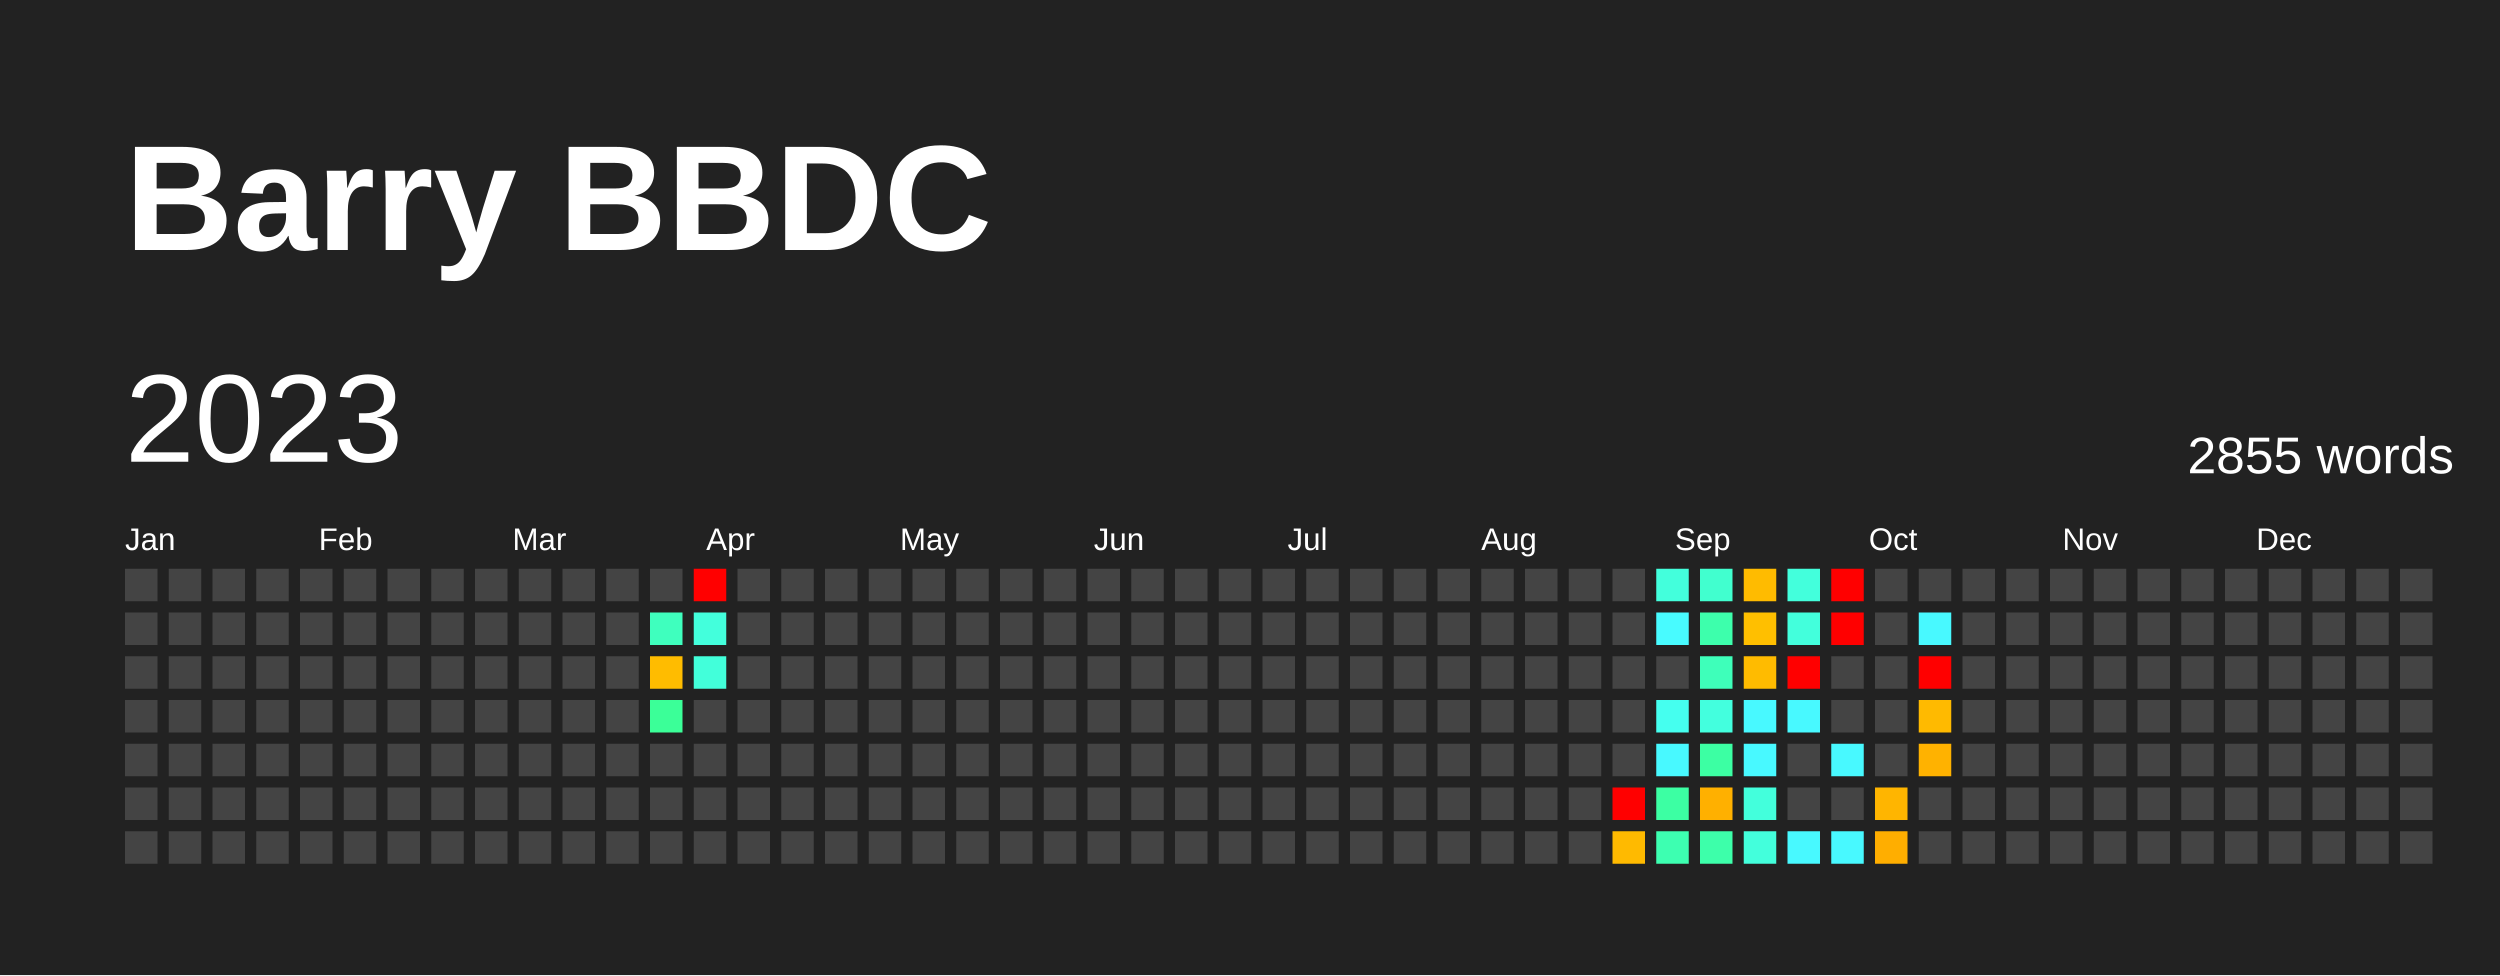
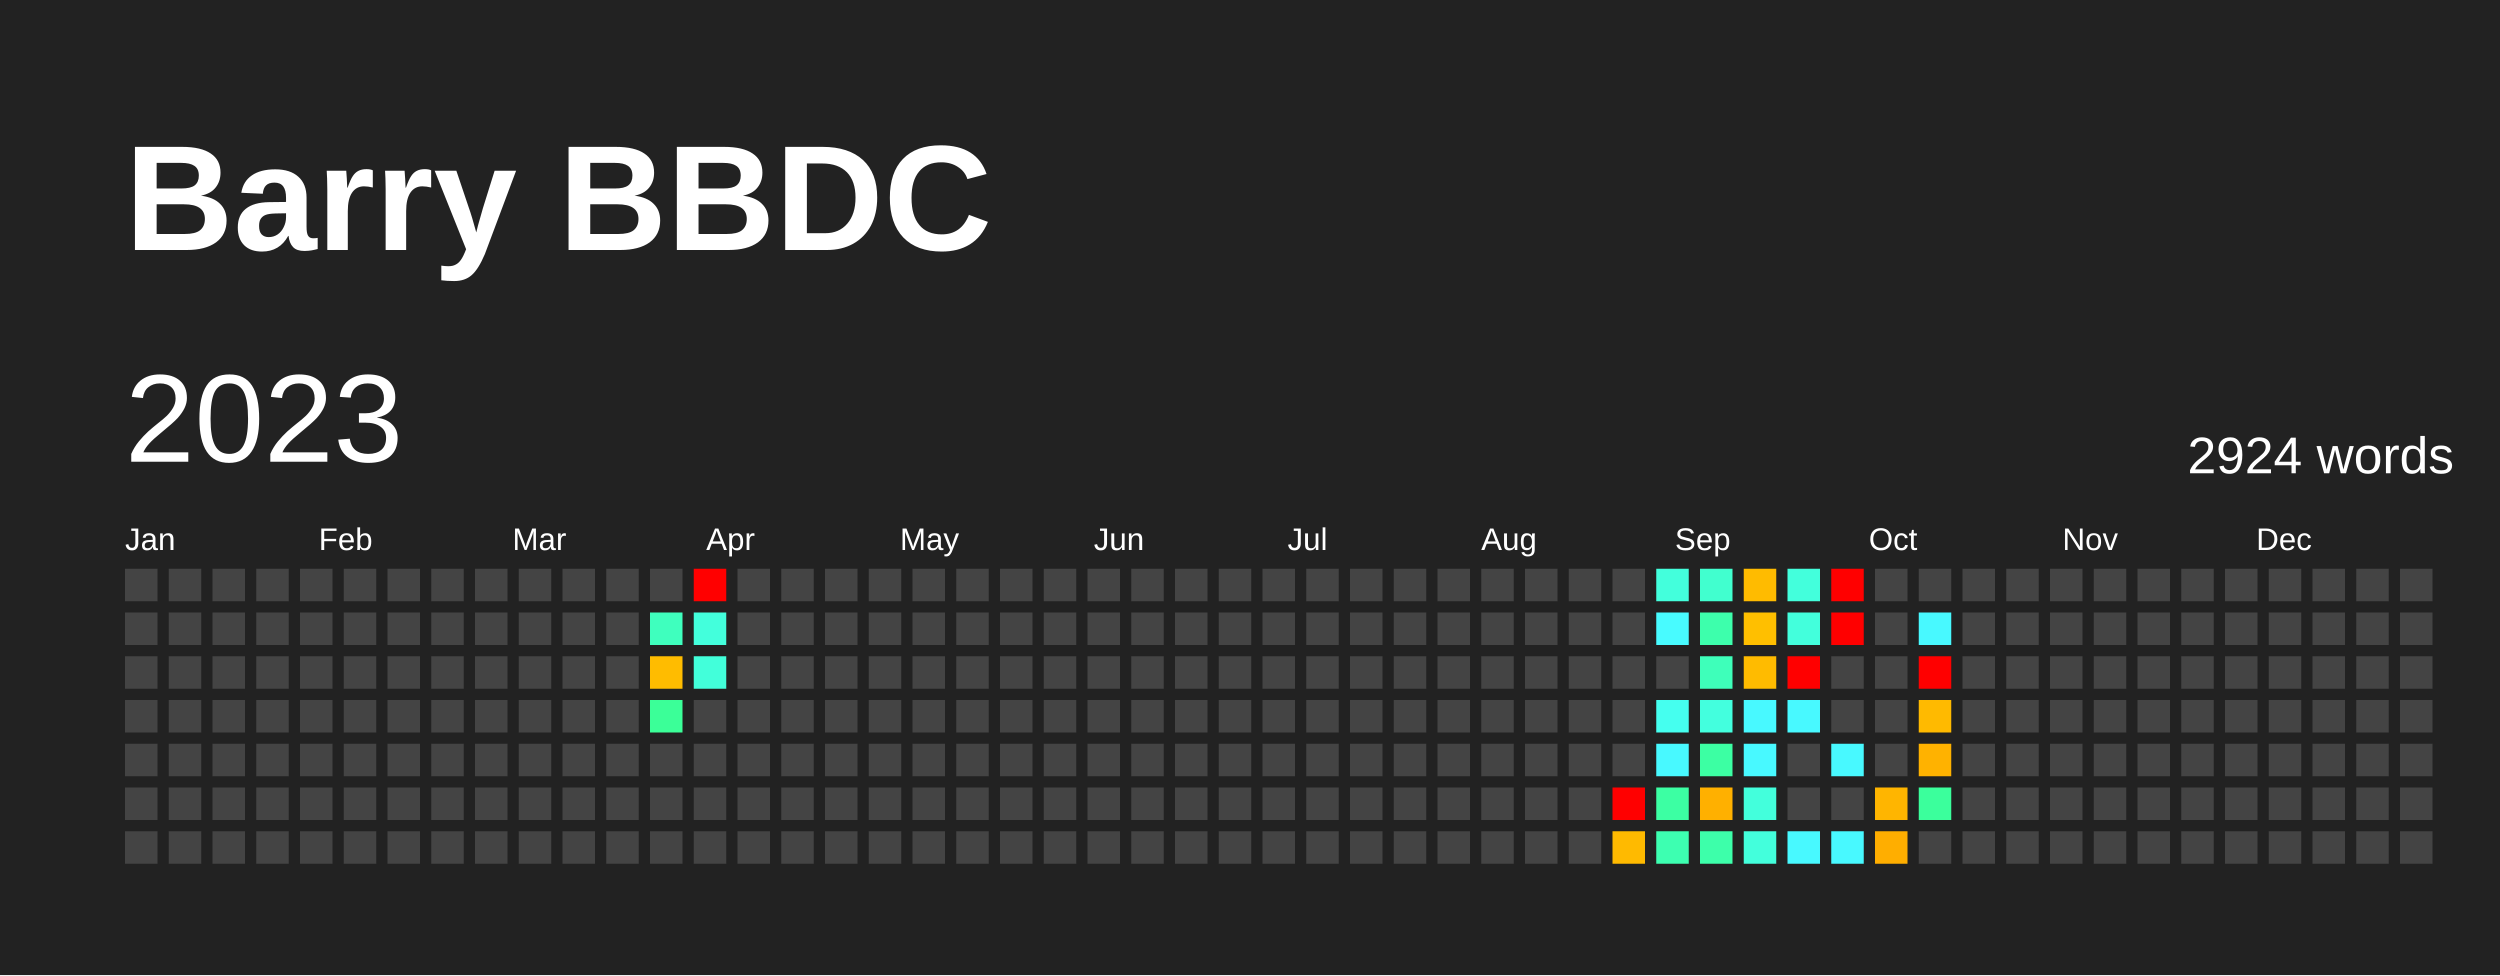
<svg xmlns="http://www.w3.org/2000/svg" baseProfile="full" height="78mm" version="1.1" viewBox="0,0,200,78" width="200mm">
  <defs />
  <rect fill="#222222" height="78" width="200" x="0" y="0" />
  <text fill="#FFFFFF" style="font-size:12px; font-family:Arial; font-weight:bold;" x="10" y="20">Barry BBDC</text>
  <text dominant-baseline="hanging" fill="#FFFFFF" style="font-size:10.0px; font-family:Arial;" x="10" y="30">2023</text>
-   <text dominant-baseline="hanging" fill="#FFFFFF" style="font-size:4.125px; font-family:Arial;" x="175" y="35">2855 words</text>
+   <text dominant-baseline="hanging" fill="#FFFFFF" style="font-size:4.125px; font-family:Arial;" x="175" y="35">2924 words</text>
  <text fill="#FFFFFF" style="font-size:2.5px; font-family:Arial" x="10.0" y="44">Jan</text>
  <text fill="#FFFFFF" style="font-size:2.5px; font-family:Arial" x="25.5" y="44">Feb</text>
  <text fill="#FFFFFF" style="font-size:2.5px; font-family:Arial" x="41.0" y="44">Mar</text>
  <text fill="#FFFFFF" style="font-size:2.5px; font-family:Arial" x="56.5" y="44">Apr</text>
  <text fill="#FFFFFF" style="font-size:2.5px; font-family:Arial" x="72.0" y="44">May</text>
  <text fill="#FFFFFF" style="font-size:2.5px; font-family:Arial" x="87.5" y="44">Jun</text>
  <text fill="#FFFFFF" style="font-size:2.5px; font-family:Arial" x="103.0" y="44">Jul</text>
  <text fill="#FFFFFF" style="font-size:2.5px; font-family:Arial" x="118.5" y="44">Aug</text>
  <text fill="#FFFFFF" style="font-size:2.5px; font-family:Arial" x="134.0" y="44">Sep</text>
  <text fill="#FFFFFF" style="font-size:2.5px; font-family:Arial" x="149.5" y="44">Oct</text>
  <text fill="#FFFFFF" style="font-size:2.5px; font-family:Arial" x="165.0" y="44">Nov</text>
  <text fill="#FFFFFF" style="font-size:2.5px; font-family:Arial" x="180.5" y="44">Dec</text>
  <rect fill="#444444" height="2.6" width="2.6" x="10.0" y="45.5" />
  <rect fill="#444444" height="2.6" width="2.6" x="10.0" y="49.0" />
  <rect fill="#444444" height="2.6" width="2.6" x="10.0" y="52.5" />
  <rect fill="#444444" height="2.6" width="2.6" x="10.0" y="56.0" />
  <rect fill="#444444" height="2.6" width="2.6" x="10.0" y="59.5" />
  <rect fill="#444444" height="2.6" width="2.6" x="10.0" y="63.0" />
  <rect fill="#444444" height="2.6" width="2.6" x="10.0" y="66.5" />
  <rect fill="#444444" height="2.6" width="2.6" x="13.5" y="45.5" />
  <rect fill="#444444" height="2.6" width="2.6" x="13.5" y="49.0" />
  <rect fill="#444444" height="2.6" width="2.6" x="13.5" y="52.5" />
  <rect fill="#444444" height="2.6" width="2.6" x="13.5" y="56.0" />
  <rect fill="#444444" height="2.6" width="2.6" x="13.5" y="59.5" />
  <rect fill="#444444" height="2.6" width="2.6" x="13.5" y="63.0" />
  <rect fill="#444444" height="2.6" width="2.6" x="13.5" y="66.5" />
  <rect fill="#444444" height="2.6" width="2.6" x="17.0" y="45.5" />
  <rect fill="#444444" height="2.6" width="2.6" x="17.0" y="49.0" />
  <rect fill="#444444" height="2.6" width="2.6" x="17.0" y="52.5" />
  <rect fill="#444444" height="2.6" width="2.6" x="17.0" y="56.0" />
  <rect fill="#444444" height="2.6" width="2.6" x="17.0" y="59.5" />
  <rect fill="#444444" height="2.6" width="2.6" x="17.0" y="63.0" />
  <rect fill="#444444" height="2.6" width="2.6" x="17.0" y="66.5" />
  <rect fill="#444444" height="2.6" width="2.6" x="20.5" y="45.5" />
  <rect fill="#444444" height="2.6" width="2.6" x="20.5" y="49.0" />
  <rect fill="#444444" height="2.6" width="2.6" x="20.5" y="52.5" />
  <rect fill="#444444" height="2.6" width="2.6" x="20.5" y="56.0" />
  <rect fill="#444444" height="2.6" width="2.6" x="20.5" y="59.5" />
  <rect fill="#444444" height="2.6" width="2.6" x="20.5" y="63.0" />
  <rect fill="#444444" height="2.6" width="2.6" x="20.5" y="66.5" />
  <rect fill="#444444" height="2.6" width="2.6" x="24.0" y="45.5" />
  <rect fill="#444444" height="2.6" width="2.6" x="24.0" y="49.0" />
  <rect fill="#444444" height="2.6" width="2.6" x="24.0" y="52.5" />
  <rect fill="#444444" height="2.6" width="2.6" x="24.0" y="56.0" />
  <rect fill="#444444" height="2.6" width="2.6" x="24.0" y="59.5" />
  <rect fill="#444444" height="2.6" width="2.6" x="24.0" y="63.0" />
  <rect fill="#444444" height="2.6" width="2.6" x="24.0" y="66.5" />
  <rect fill="#444444" height="2.6" width="2.6" x="27.5" y="45.5" />
  <rect fill="#444444" height="2.6" width="2.6" x="27.5" y="49.0" />
  <rect fill="#444444" height="2.6" width="2.6" x="27.5" y="52.5" />
  <rect fill="#444444" height="2.6" width="2.6" x="27.5" y="56.0" />
  <rect fill="#444444" height="2.6" width="2.6" x="27.5" y="59.5" />
  <rect fill="#444444" height="2.6" width="2.6" x="27.5" y="63.0" />
  <rect fill="#444444" height="2.6" width="2.6" x="27.5" y="66.5" />
  <rect fill="#444444" height="2.6" width="2.6" x="31.0" y="45.5" />
  <rect fill="#444444" height="2.6" width="2.6" x="31.0" y="49.0" />
  <rect fill="#444444" height="2.6" width="2.6" x="31.0" y="52.5" />
  <rect fill="#444444" height="2.6" width="2.6" x="31.0" y="56.0" />
  <rect fill="#444444" height="2.6" width="2.6" x="31.0" y="59.5" />
  <rect fill="#444444" height="2.6" width="2.6" x="31.0" y="63.0" />
  <rect fill="#444444" height="2.6" width="2.6" x="31.0" y="66.5" />
  <rect fill="#444444" height="2.6" width="2.6" x="34.5" y="45.5" />
  <rect fill="#444444" height="2.6" width="2.6" x="34.5" y="49.0" />
  <rect fill="#444444" height="2.6" width="2.6" x="34.5" y="52.5" />
  <rect fill="#444444" height="2.6" width="2.6" x="34.5" y="56.0" />
  <rect fill="#444444" height="2.6" width="2.6" x="34.5" y="59.5" />
  <rect fill="#444444" height="2.6" width="2.6" x="34.5" y="63.0" />
  <rect fill="#444444" height="2.6" width="2.6" x="34.5" y="66.5" />
  <rect fill="#444444" height="2.6" width="2.6" x="38.0" y="45.5" />
  <rect fill="#444444" height="2.6" width="2.6" x="38.0" y="49.0" />
  <rect fill="#444444" height="2.6" width="2.6" x="38.0" y="52.5" />
  <rect fill="#444444" height="2.6" width="2.6" x="38.0" y="56.0" />
  <rect fill="#444444" height="2.6" width="2.6" x="38.0" y="59.5" />
  <rect fill="#444444" height="2.6" width="2.6" x="38.0" y="63.0" />
  <rect fill="#444444" height="2.6" width="2.6" x="38.0" y="66.5" />
  <rect fill="#444444" height="2.6" width="2.6" x="41.5" y="45.5" />
  <rect fill="#444444" height="2.6" width="2.6" x="41.5" y="49.0" />
  <rect fill="#444444" height="2.6" width="2.6" x="41.5" y="52.5" />
  <rect fill="#444444" height="2.6" width="2.6" x="41.5" y="56.0" />
  <rect fill="#444444" height="2.6" width="2.6" x="41.5" y="59.5" />
  <rect fill="#444444" height="2.6" width="2.6" x="41.5" y="63.0" />
  <rect fill="#444444" height="2.6" width="2.6" x="41.5" y="66.5" />
  <rect fill="#444444" height="2.6" width="2.6" x="45.0" y="45.5" />
  <rect fill="#444444" height="2.6" width="2.6" x="45.0" y="49.0" />
  <rect fill="#444444" height="2.6" width="2.6" x="45.0" y="52.5" />
  <rect fill="#444444" height="2.6" width="2.6" x="45.0" y="56.0" />
  <rect fill="#444444" height="2.6" width="2.6" x="45.0" y="59.5" />
  <rect fill="#444444" height="2.6" width="2.6" x="45.0" y="63.0" />
  <rect fill="#444444" height="2.6" width="2.6" x="45.0" y="66.5" />
  <rect fill="#444444" height="2.6" width="2.6" x="48.5" y="45.5" />
  <rect fill="#444444" height="2.6" width="2.6" x="48.5" y="49.0" />
  <rect fill="#444444" height="2.6" width="2.6" x="48.5" y="52.5" />
  <rect fill="#444444" height="2.6" width="2.6" x="48.5" y="56.0" />
  <rect fill="#444444" height="2.6" width="2.6" x="48.5" y="59.5" />
  <rect fill="#444444" height="2.6" width="2.6" x="48.5" y="63.0" />
  <rect fill="#444444" height="2.6" width="2.6" x="48.5" y="66.5" />
  <rect fill="#444444" height="2.6" width="2.6" x="52.0" y="45.5" />
  <rect fill="#3fffbe" height="2.6" width="2.6" x="52.0" y="49.0" />
  <rect fill="#ffbc00" height="2.6" width="2.6" x="52.0" y="52.5" />
  <rect fill="#3bff98" height="2.6" width="2.6" x="52.0" y="56.0" />
  <rect fill="#444444" height="2.6" width="2.6" x="52.0" y="59.5" />
  <rect fill="#444444" height="2.6" width="2.6" x="52.0" y="63.0" />
  <rect fill="#444444" height="2.6" width="2.6" x="52.0" y="66.5" />
  <rect fill="red" height="2.6" width="2.6" x="55.5" y="45.5" />
  <rect fill="#43ffdc" height="2.6" width="2.6" x="55.5" y="49.0" />
  <rect fill="#42ffda" height="2.6" width="2.6" x="55.5" y="52.5" />
  <rect fill="#444444" height="2.6" width="2.6" x="55.5" y="56.0" />
  <rect fill="#444444" height="2.6" width="2.6" x="55.5" y="59.5" />
  <rect fill="#444444" height="2.6" width="2.6" x="55.5" y="63.0" />
  <rect fill="#444444" height="2.6" width="2.6" x="55.5" y="66.5" />
  <rect fill="#444444" height="2.6" width="2.6" x="59.0" y="45.5" />
  <rect fill="#444444" height="2.6" width="2.6" x="59.0" y="49.0" />
  <rect fill="#444444" height="2.6" width="2.6" x="59.0" y="52.5" />
  <rect fill="#444444" height="2.6" width="2.6" x="59.0" y="56.0" />
  <rect fill="#444444" height="2.6" width="2.6" x="59.0" y="59.5" />
  <rect fill="#444444" height="2.6" width="2.6" x="59.0" y="63.0" />
  <rect fill="#444444" height="2.6" width="2.6" x="59.0" y="66.5" />
  <rect fill="#444444" height="2.6" width="2.6" x="62.5" y="45.5" />
  <rect fill="#444444" height="2.6" width="2.6" x="62.5" y="49.0" />
  <rect fill="#444444" height="2.6" width="2.6" x="62.5" y="52.5" />
  <rect fill="#444444" height="2.6" width="2.6" x="62.5" y="56.0" />
  <rect fill="#444444" height="2.6" width="2.6" x="62.5" y="59.5" />
  <rect fill="#444444" height="2.6" width="2.6" x="62.5" y="63.0" />
  <rect fill="#444444" height="2.6" width="2.6" x="62.5" y="66.5" />
  <rect fill="#444444" height="2.6" width="2.6" x="66.0" y="45.5" />
  <rect fill="#444444" height="2.6" width="2.6" x="66.0" y="49.0" />
  <rect fill="#444444" height="2.6" width="2.6" x="66.0" y="52.5" />
  <rect fill="#444444" height="2.6" width="2.6" x="66.0" y="56.0" />
  <rect fill="#444444" height="2.6" width="2.6" x="66.0" y="59.5" />
  <rect fill="#444444" height="2.6" width="2.6" x="66.0" y="63.0" />
  <rect fill="#444444" height="2.6" width="2.6" x="66.0" y="66.5" />
  <rect fill="#444444" height="2.6" width="2.6" x="69.5" y="45.5" />
  <rect fill="#444444" height="2.6" width="2.6" x="69.5" y="49.0" />
  <rect fill="#444444" height="2.6" width="2.6" x="69.5" y="52.5" />
  <rect fill="#444444" height="2.6" width="2.6" x="69.5" y="56.0" />
  <rect fill="#444444" height="2.6" width="2.6" x="69.5" y="59.5" />
  <rect fill="#444444" height="2.6" width="2.6" x="69.5" y="63.0" />
  <rect fill="#444444" height="2.6" width="2.6" x="69.5" y="66.5" />
  <rect fill="#444444" height="2.6" width="2.6" x="73.0" y="45.5" />
  <rect fill="#444444" height="2.6" width="2.6" x="73.0" y="49.0" />
  <rect fill="#444444" height="2.6" width="2.6" x="73.0" y="52.5" />
  <rect fill="#444444" height="2.6" width="2.6" x="73.0" y="56.0" />
  <rect fill="#444444" height="2.6" width="2.6" x="73.0" y="59.5" />
  <rect fill="#444444" height="2.6" width="2.6" x="73.0" y="63.0" />
  <rect fill="#444444" height="2.6" width="2.6" x="73.0" y="66.5" />
  <rect fill="#444444" height="2.6" width="2.6" x="76.5" y="45.5" />
  <rect fill="#444444" height="2.6" width="2.6" x="76.5" y="49.0" />
  <rect fill="#444444" height="2.6" width="2.6" x="76.5" y="52.5" />
  <rect fill="#444444" height="2.6" width="2.6" x="76.5" y="56.0" />
  <rect fill="#444444" height="2.6" width="2.6" x="76.5" y="59.5" />
  <rect fill="#444444" height="2.6" width="2.6" x="76.5" y="63.0" />
  <rect fill="#444444" height="2.6" width="2.6" x="76.5" y="66.5" />
  <rect fill="#444444" height="2.6" width="2.6" x="80.0" y="45.5" />
  <rect fill="#444444" height="2.6" width="2.6" x="80.0" y="49.0" />
  <rect fill="#444444" height="2.6" width="2.6" x="80.0" y="52.5" />
  <rect fill="#444444" height="2.6" width="2.6" x="80.0" y="56.0" />
  <rect fill="#444444" height="2.6" width="2.6" x="80.0" y="59.5" />
  <rect fill="#444444" height="2.6" width="2.6" x="80.0" y="63.0" />
  <rect fill="#444444" height="2.6" width="2.6" x="80.0" y="66.5" />
  <rect fill="#444444" height="2.6" width="2.6" x="83.5" y="45.5" />
  <rect fill="#444444" height="2.6" width="2.6" x="83.5" y="49.0" />
  <rect fill="#444444" height="2.6" width="2.6" x="83.5" y="52.5" />
  <rect fill="#444444" height="2.6" width="2.6" x="83.5" y="56.0" />
  <rect fill="#444444" height="2.6" width="2.6" x="83.5" y="59.5" />
  <rect fill="#444444" height="2.6" width="2.6" x="83.5" y="63.0" />
  <rect fill="#444444" height="2.6" width="2.6" x="83.5" y="66.5" />
  <rect fill="#444444" height="2.6" width="2.6" x="87.0" y="45.5" />
  <rect fill="#444444" height="2.6" width="2.6" x="87.0" y="49.0" />
  <rect fill="#444444" height="2.6" width="2.6" x="87.0" y="52.5" />
  <rect fill="#444444" height="2.6" width="2.6" x="87.0" y="56.0" />
  <rect fill="#444444" height="2.6" width="2.6" x="87.0" y="59.5" />
  <rect fill="#444444" height="2.6" width="2.6" x="87.0" y="63.0" />
  <rect fill="#444444" height="2.6" width="2.6" x="87.0" y="66.5" />
  <rect fill="#444444" height="2.6" width="2.6" x="90.5" y="45.5" />
  <rect fill="#444444" height="2.6" width="2.6" x="90.5" y="49.0" />
  <rect fill="#444444" height="2.6" width="2.6" x="90.5" y="52.5" />
  <rect fill="#444444" height="2.6" width="2.6" x="90.5" y="56.0" />
  <rect fill="#444444" height="2.6" width="2.6" x="90.5" y="59.5" />
  <rect fill="#444444" height="2.6" width="2.6" x="90.5" y="63.0" />
  <rect fill="#444444" height="2.6" width="2.6" x="90.5" y="66.5" />
  <rect fill="#444444" height="2.6" width="2.6" x="94.0" y="45.5" />
  <rect fill="#444444" height="2.6" width="2.6" x="94.0" y="49.0" />
  <rect fill="#444444" height="2.6" width="2.6" x="94.0" y="52.5" />
  <rect fill="#444444" height="2.6" width="2.6" x="94.0" y="56.0" />
  <rect fill="#444444" height="2.6" width="2.6" x="94.0" y="59.5" />
  <rect fill="#444444" height="2.6" width="2.6" x="94.0" y="63.0" />
  <rect fill="#444444" height="2.6" width="2.6" x="94.0" y="66.5" />
  <rect fill="#444444" height="2.6" width="2.6" x="97.5" y="45.5" />
  <rect fill="#444444" height="2.6" width="2.6" x="97.5" y="49.0" />
  <rect fill="#444444" height="2.6" width="2.6" x="97.5" y="52.5" />
  <rect fill="#444444" height="2.6" width="2.6" x="97.5" y="56.0" />
  <rect fill="#444444" height="2.6" width="2.6" x="97.5" y="59.5" />
  <rect fill="#444444" height="2.6" width="2.6" x="97.5" y="63.0" />
  <rect fill="#444444" height="2.6" width="2.6" x="97.5" y="66.5" />
  <rect fill="#444444" height="2.6" width="2.6" x="101.0" y="45.5" />
  <rect fill="#444444" height="2.6" width="2.6" x="101.0" y="49.0" />
  <rect fill="#444444" height="2.6" width="2.6" x="101.0" y="52.5" />
  <rect fill="#444444" height="2.6" width="2.6" x="101.0" y="56.0" />
  <rect fill="#444444" height="2.6" width="2.6" x="101.0" y="59.5" />
  <rect fill="#444444" height="2.6" width="2.6" x="101.0" y="63.0" />
  <rect fill="#444444" height="2.6" width="2.6" x="101.0" y="66.5" />
  <rect fill="#444444" height="2.6" width="2.6" x="104.5" y="45.5" />
  <rect fill="#444444" height="2.6" width="2.6" x="104.5" y="49.0" />
  <rect fill="#444444" height="2.6" width="2.6" x="104.5" y="52.5" />
  <rect fill="#444444" height="2.6" width="2.6" x="104.5" y="56.0" />
  <rect fill="#444444" height="2.6" width="2.6" x="104.5" y="59.5" />
  <rect fill="#444444" height="2.6" width="2.6" x="104.5" y="63.0" />
  <rect fill="#444444" height="2.6" width="2.6" x="104.5" y="66.5" />
  <rect fill="#444444" height="2.6" width="2.6" x="108.0" y="45.5" />
  <rect fill="#444444" height="2.6" width="2.6" x="108.0" y="49.0" />
  <rect fill="#444444" height="2.6" width="2.6" x="108.0" y="52.5" />
  <rect fill="#444444" height="2.6" width="2.6" x="108.0" y="56.0" />
  <rect fill="#444444" height="2.6" width="2.6" x="108.0" y="59.5" />
  <rect fill="#444444" height="2.6" width="2.6" x="108.0" y="63.0" />
  <rect fill="#444444" height="2.6" width="2.6" x="108.0" y="66.5" />
  <rect fill="#444444" height="2.6" width="2.6" x="111.5" y="45.5" />
  <rect fill="#444444" height="2.6" width="2.6" x="111.5" y="49.0" />
  <rect fill="#444444" height="2.6" width="2.6" x="111.5" y="52.5" />
  <rect fill="#444444" height="2.6" width="2.6" x="111.5" y="56.0" />
  <rect fill="#444444" height="2.6" width="2.6" x="111.5" y="59.5" />
  <rect fill="#444444" height="2.6" width="2.6" x="111.5" y="63.0" />
  <rect fill="#444444" height="2.6" width="2.6" x="111.5" y="66.5" />
  <rect fill="#444444" height="2.6" width="2.6" x="115.0" y="45.5" />
  <rect fill="#444444" height="2.6" width="2.6" x="115.0" y="49.0" />
  <rect fill="#444444" height="2.6" width="2.6" x="115.0" y="52.5" />
  <rect fill="#444444" height="2.6" width="2.6" x="115.0" y="56.0" />
  <rect fill="#444444" height="2.6" width="2.6" x="115.0" y="59.5" />
  <rect fill="#444444" height="2.6" width="2.6" x="115.0" y="63.0" />
  <rect fill="#444444" height="2.6" width="2.6" x="115.0" y="66.5" />
  <rect fill="#444444" height="2.6" width="2.6" x="118.5" y="45.5" />
  <rect fill="#444444" height="2.6" width="2.6" x="118.5" y="49.0" />
  <rect fill="#444444" height="2.6" width="2.6" x="118.5" y="52.5" />
  <rect fill="#444444" height="2.6" width="2.6" x="118.5" y="56.0" />
  <rect fill="#444444" height="2.6" width="2.6" x="118.5" y="59.5" />
  <rect fill="#444444" height="2.6" width="2.6" x="118.5" y="63.0" />
  <rect fill="#444444" height="2.6" width="2.6" x="118.5" y="66.5" />
  <rect fill="#444444" height="2.6" width="2.6" x="122.0" y="45.5" />
  <rect fill="#444444" height="2.6" width="2.6" x="122.0" y="49.0" />
  <rect fill="#444444" height="2.6" width="2.6" x="122.0" y="52.5" />
  <rect fill="#444444" height="2.6" width="2.6" x="122.0" y="56.0" />
  <rect fill="#444444" height="2.6" width="2.6" x="122.0" y="59.5" />
  <rect fill="#444444" height="2.6" width="2.6" x="122.0" y="63.0" />
  <rect fill="#444444" height="2.6" width="2.6" x="122.0" y="66.5" />
  <rect fill="#444444" height="2.6" width="2.6" x="125.5" y="45.5" />
  <rect fill="#444444" height="2.6" width="2.6" x="125.5" y="49.0" />
  <rect fill="#444444" height="2.6" width="2.6" x="125.5" y="52.5" />
  <rect fill="#444444" height="2.6" width="2.6" x="125.5" y="56.0" />
  <rect fill="#444444" height="2.6" width="2.6" x="125.5" y="59.5" />
  <rect fill="#444444" height="2.6" width="2.6" x="125.5" y="63.0" />
  <rect fill="#444444" height="2.6" width="2.6" x="125.5" y="66.5" />
  <rect fill="#444444" height="2.6" width="2.6" x="129.0" y="45.5" />
  <rect fill="#444444" height="2.6" width="2.6" x="129.0" y="49.0" />
  <rect fill="#444444" height="2.6" width="2.6" x="129.0" y="52.5" />
  <rect fill="#444444" height="2.6" width="2.6" x="129.0" y="56.0" />
  <rect fill="#444444" height="2.6" width="2.6" x="129.0" y="59.5" />
  <rect fill="red" height="2.6" width="2.6" x="129.0" y="63.0" />
  <rect fill="#ffba00" height="2.6" width="2.6" x="129.0" y="66.5" />
  <rect fill="#43ffdc" height="2.6" width="2.6" x="132.5" y="45.5" />
  <rect fill="#48fbff" height="2.6" width="2.6" x="132.5" y="49.0" />
  <rect fill="#444444" height="2.6" width="2.6" x="132.5" y="52.5" />
  <rect fill="#45ffef" height="2.6" width="2.6" x="132.5" y="56.0" />
  <rect fill="#48f9ff" height="2.6" width="2.6" x="132.5" y="59.5" />
  <rect fill="#3cffa3" height="2.6" width="2.6" x="132.5" y="63.0" />
  <rect fill="#3dffb1" height="2.6" width="2.6" x="132.5" y="66.5" />
  <rect fill="#41ffcf" height="2.6" width="2.6" x="136.0" y="45.5" />
  <rect fill="#3dffac" height="2.6" width="2.6" x="136.0" y="49.0" />
  <rect fill="#3effba" height="2.6" width="2.6" x="136.0" y="52.5" />
  <rect fill="#43ffde" height="2.6" width="2.6" x="136.0" y="56.0" />
  <rect fill="#3cffa3" height="2.6" width="2.6" x="136.0" y="59.5" />
  <rect fill="#ffb000" height="2.6" width="2.6" x="136.0" y="63.0" />
  <rect fill="#3dffaa" height="2.6" width="2.6" x="136.0" y="66.5" />
  <rect fill="#ffbb00" height="2.6" width="2.6" x="139.5" y="45.5" />
  <rect fill="#ffbf00" height="2.6" width="2.6" x="139.5" y="49.0" />
  <rect fill="#ffbb00" height="2.6" width="2.6" x="139.5" y="52.5" />
  <rect fill="#48f9ff" height="2.6" width="2.6" x="139.5" y="56.0" />
  <rect fill="#48f9ff" height="2.6" width="2.6" x="139.5" y="59.5" />
  <rect fill="#43ffdc" height="2.6" width="2.6" x="139.5" y="63.0" />
  <rect fill="#43ffdc" height="2.6" width="2.6" x="139.5" y="66.5" />
  <rect fill="#43ffdc" height="2.6" width="2.6" x="143.0" y="45.5" />
  <rect fill="#43ffdc" height="2.6" width="2.6" x="143.0" y="49.0" />
  <rect fill="red" height="2.6" width="2.6" x="143.0" y="52.5" />
  <rect fill="#48f9ff" height="2.6" width="2.6" x="143.0" y="56.0" />
  <rect fill="#444444" height="2.6" width="2.6" x="143.0" y="59.5" />
  <rect fill="#444444" height="2.6" width="2.6" x="143.0" y="63.0" />
  <rect fill="#48f9ff" height="2.6" width="2.6" x="143.0" y="66.5" />
  <rect fill="red" height="2.6" width="2.6" x="146.5" y="45.5" />
  <rect fill="red" height="2.6" width="2.6" x="146.5" y="49.0" />
  <rect fill="#444444" height="2.6" width="2.6" x="146.5" y="52.5" />
  <rect fill="#444444" height="2.6" width="2.6" x="146.5" y="56.0" />
  <rect fill="#48f9ff" height="2.6" width="2.6" x="146.5" y="59.5" />
  <rect fill="#444444" height="2.6" width="2.6" x="146.5" y="63.0" />
  <rect fill="#48f9ff" height="2.6" width="2.6" x="146.5" y="66.5" />
  <rect fill="#444444" height="2.6" width="2.6" x="150.0" y="45.5" />
  <rect fill="#444444" height="2.6" width="2.6" x="150.0" y="49.0" />
  <rect fill="#444444" height="2.6" width="2.6" x="150.0" y="52.5" />
  <rect fill="#444444" height="2.6" width="2.6" x="150.0" y="56.0" />
  <rect fill="#444444" height="2.6" width="2.6" x="150.0" y="59.5" />
  <rect fill="#ffb500" height="2.6" width="2.6" x="150.0" y="63.0" />
  <rect fill="#ffae00" height="2.6" width="2.6" x="150.0" y="66.5" />
  <rect fill="#444444" height="2.6" width="2.6" x="153.5" y="45.5" />
  <rect fill="#48f9ff" height="2.6" width="2.6" x="153.5" y="49.0" />
  <rect fill="red" height="2.6" width="2.6" x="153.5" y="52.5" />
  <rect fill="#ffba00" height="2.6" width="2.6" x="153.5" y="56.0" />
  <rect fill="#ffb200" height="2.6" width="2.6" x="153.5" y="59.5" />
-   <rect fill="#444444" height="2.6" width="2.6" x="153.5" y="63.0" />
+   <rect fill="#3bff9c" height="2.6" width="2.6" x="153.5" y="63.0" />
  <rect fill="#444444" height="2.6" width="2.6" x="153.5" y="66.5" />
  <rect fill="#444444" height="2.6" width="2.6" x="157.0" y="45.5" />
  <rect fill="#444444" height="2.6" width="2.6" x="157.0" y="49.0" />
  <rect fill="#444444" height="2.6" width="2.6" x="157.0" y="52.5" />
  <rect fill="#444444" height="2.6" width="2.6" x="157.0" y="56.0" />
  <rect fill="#444444" height="2.6" width="2.6" x="157.0" y="59.5" />
  <rect fill="#444444" height="2.6" width="2.6" x="157.0" y="63.0" />
  <rect fill="#444444" height="2.6" width="2.6" x="157.0" y="66.5" />
  <rect fill="#444444" height="2.6" width="2.6" x="160.5" y="45.5" />
  <rect fill="#444444" height="2.6" width="2.6" x="160.5" y="49.0" />
  <rect fill="#444444" height="2.6" width="2.6" x="160.5" y="52.5" />
  <rect fill="#444444" height="2.6" width="2.6" x="160.5" y="56.0" />
  <rect fill="#444444" height="2.6" width="2.6" x="160.5" y="59.5" />
  <rect fill="#444444" height="2.6" width="2.6" x="160.5" y="63.0" />
  <rect fill="#444444" height="2.6" width="2.6" x="160.5" y="66.5" />
  <rect fill="#444444" height="2.6" width="2.6" x="164.0" y="45.5" />
  <rect fill="#444444" height="2.6" width="2.6" x="164.0" y="49.0" />
  <rect fill="#444444" height="2.6" width="2.6" x="164.0" y="52.5" />
  <rect fill="#444444" height="2.6" width="2.6" x="164.0" y="56.0" />
  <rect fill="#444444" height="2.6" width="2.6" x="164.0" y="59.5" />
  <rect fill="#444444" height="2.6" width="2.6" x="164.0" y="63.0" />
  <rect fill="#444444" height="2.6" width="2.6" x="164.0" y="66.5" />
  <rect fill="#444444" height="2.6" width="2.6" x="167.5" y="45.5" />
  <rect fill="#444444" height="2.6" width="2.6" x="167.5" y="49.0" />
  <rect fill="#444444" height="2.6" width="2.6" x="167.5" y="52.5" />
  <rect fill="#444444" height="2.6" width="2.6" x="167.5" y="56.0" />
  <rect fill="#444444" height="2.6" width="2.6" x="167.5" y="59.5" />
  <rect fill="#444444" height="2.6" width="2.6" x="167.5" y="63.0" />
  <rect fill="#444444" height="2.6" width="2.6" x="167.5" y="66.5" />
  <rect fill="#444444" height="2.6" width="2.6" x="171.0" y="45.5" />
  <rect fill="#444444" height="2.6" width="2.6" x="171.0" y="49.0" />
  <rect fill="#444444" height="2.6" width="2.6" x="171.0" y="52.5" />
  <rect fill="#444444" height="2.6" width="2.6" x="171.0" y="56.0" />
  <rect fill="#444444" height="2.6" width="2.6" x="171.0" y="59.5" />
  <rect fill="#444444" height="2.6" width="2.6" x="171.0" y="63.0" />
  <rect fill="#444444" height="2.6" width="2.6" x="171.0" y="66.5" />
  <rect fill="#444444" height="2.6" width="2.6" x="174.5" y="45.5" />
  <rect fill="#444444" height="2.6" width="2.6" x="174.5" y="49.0" />
  <rect fill="#444444" height="2.6" width="2.6" x="174.5" y="52.5" />
  <rect fill="#444444" height="2.6" width="2.6" x="174.5" y="56.0" />
  <rect fill="#444444" height="2.6" width="2.6" x="174.5" y="59.5" />
  <rect fill="#444444" height="2.6" width="2.6" x="174.5" y="63.0" />
  <rect fill="#444444" height="2.6" width="2.6" x="174.5" y="66.5" />
  <rect fill="#444444" height="2.6" width="2.6" x="178.0" y="45.5" />
  <rect fill="#444444" height="2.6" width="2.6" x="178.0" y="49.0" />
  <rect fill="#444444" height="2.6" width="2.6" x="178.0" y="52.5" />
  <rect fill="#444444" height="2.6" width="2.6" x="178.0" y="56.0" />
  <rect fill="#444444" height="2.6" width="2.6" x="178.0" y="59.5" />
  <rect fill="#444444" height="2.6" width="2.6" x="178.0" y="63.0" />
  <rect fill="#444444" height="2.6" width="2.6" x="178.0" y="66.5" />
  <rect fill="#444444" height="2.6" width="2.6" x="181.5" y="45.5" />
  <rect fill="#444444" height="2.6" width="2.6" x="181.5" y="49.0" />
  <rect fill="#444444" height="2.6" width="2.6" x="181.5" y="52.5" />
  <rect fill="#444444" height="2.6" width="2.6" x="181.5" y="56.0" />
  <rect fill="#444444" height="2.6" width="2.6" x="181.5" y="59.5" />
  <rect fill="#444444" height="2.6" width="2.6" x="181.5" y="63.0" />
  <rect fill="#444444" height="2.6" width="2.6" x="181.5" y="66.5" />
  <rect fill="#444444" height="2.6" width="2.6" x="185.0" y="45.5" />
  <rect fill="#444444" height="2.6" width="2.6" x="185.0" y="49.0" />
  <rect fill="#444444" height="2.6" width="2.6" x="185.0" y="52.5" />
  <rect fill="#444444" height="2.6" width="2.6" x="185.0" y="56.0" />
  <rect fill="#444444" height="2.6" width="2.6" x="185.0" y="59.5" />
  <rect fill="#444444" height="2.6" width="2.6" x="185.0" y="63.0" />
  <rect fill="#444444" height="2.6" width="2.6" x="185.0" y="66.5" />
  <rect fill="#444444" height="2.6" width="2.6" x="188.5" y="45.5" />
  <rect fill="#444444" height="2.6" width="2.6" x="188.5" y="49.0" />
  <rect fill="#444444" height="2.6" width="2.6" x="188.5" y="52.5" />
  <rect fill="#444444" height="2.6" width="2.6" x="188.5" y="56.0" />
  <rect fill="#444444" height="2.6" width="2.6" x="188.5" y="59.5" />
  <rect fill="#444444" height="2.6" width="2.6" x="188.5" y="63.0" />
  <rect fill="#444444" height="2.6" width="2.6" x="188.5" y="66.5" />
  <rect fill="#444444" height="2.6" width="2.6" x="192.0" y="45.5" />
  <rect fill="#444444" height="2.6" width="2.6" x="192.0" y="49.0" />
  <rect fill="#444444" height="2.6" width="2.6" x="192.0" y="52.5" />
  <rect fill="#444444" height="2.6" width="2.6" x="192.0" y="56.0" />
  <rect fill="#444444" height="2.6" width="2.6" x="192.0" y="59.5" />
  <rect fill="#444444" height="2.6" width="2.6" x="192.0" y="63.0" />
  <rect fill="#444444" height="2.6" width="2.6" x="192.0" y="66.5" />
</svg>
